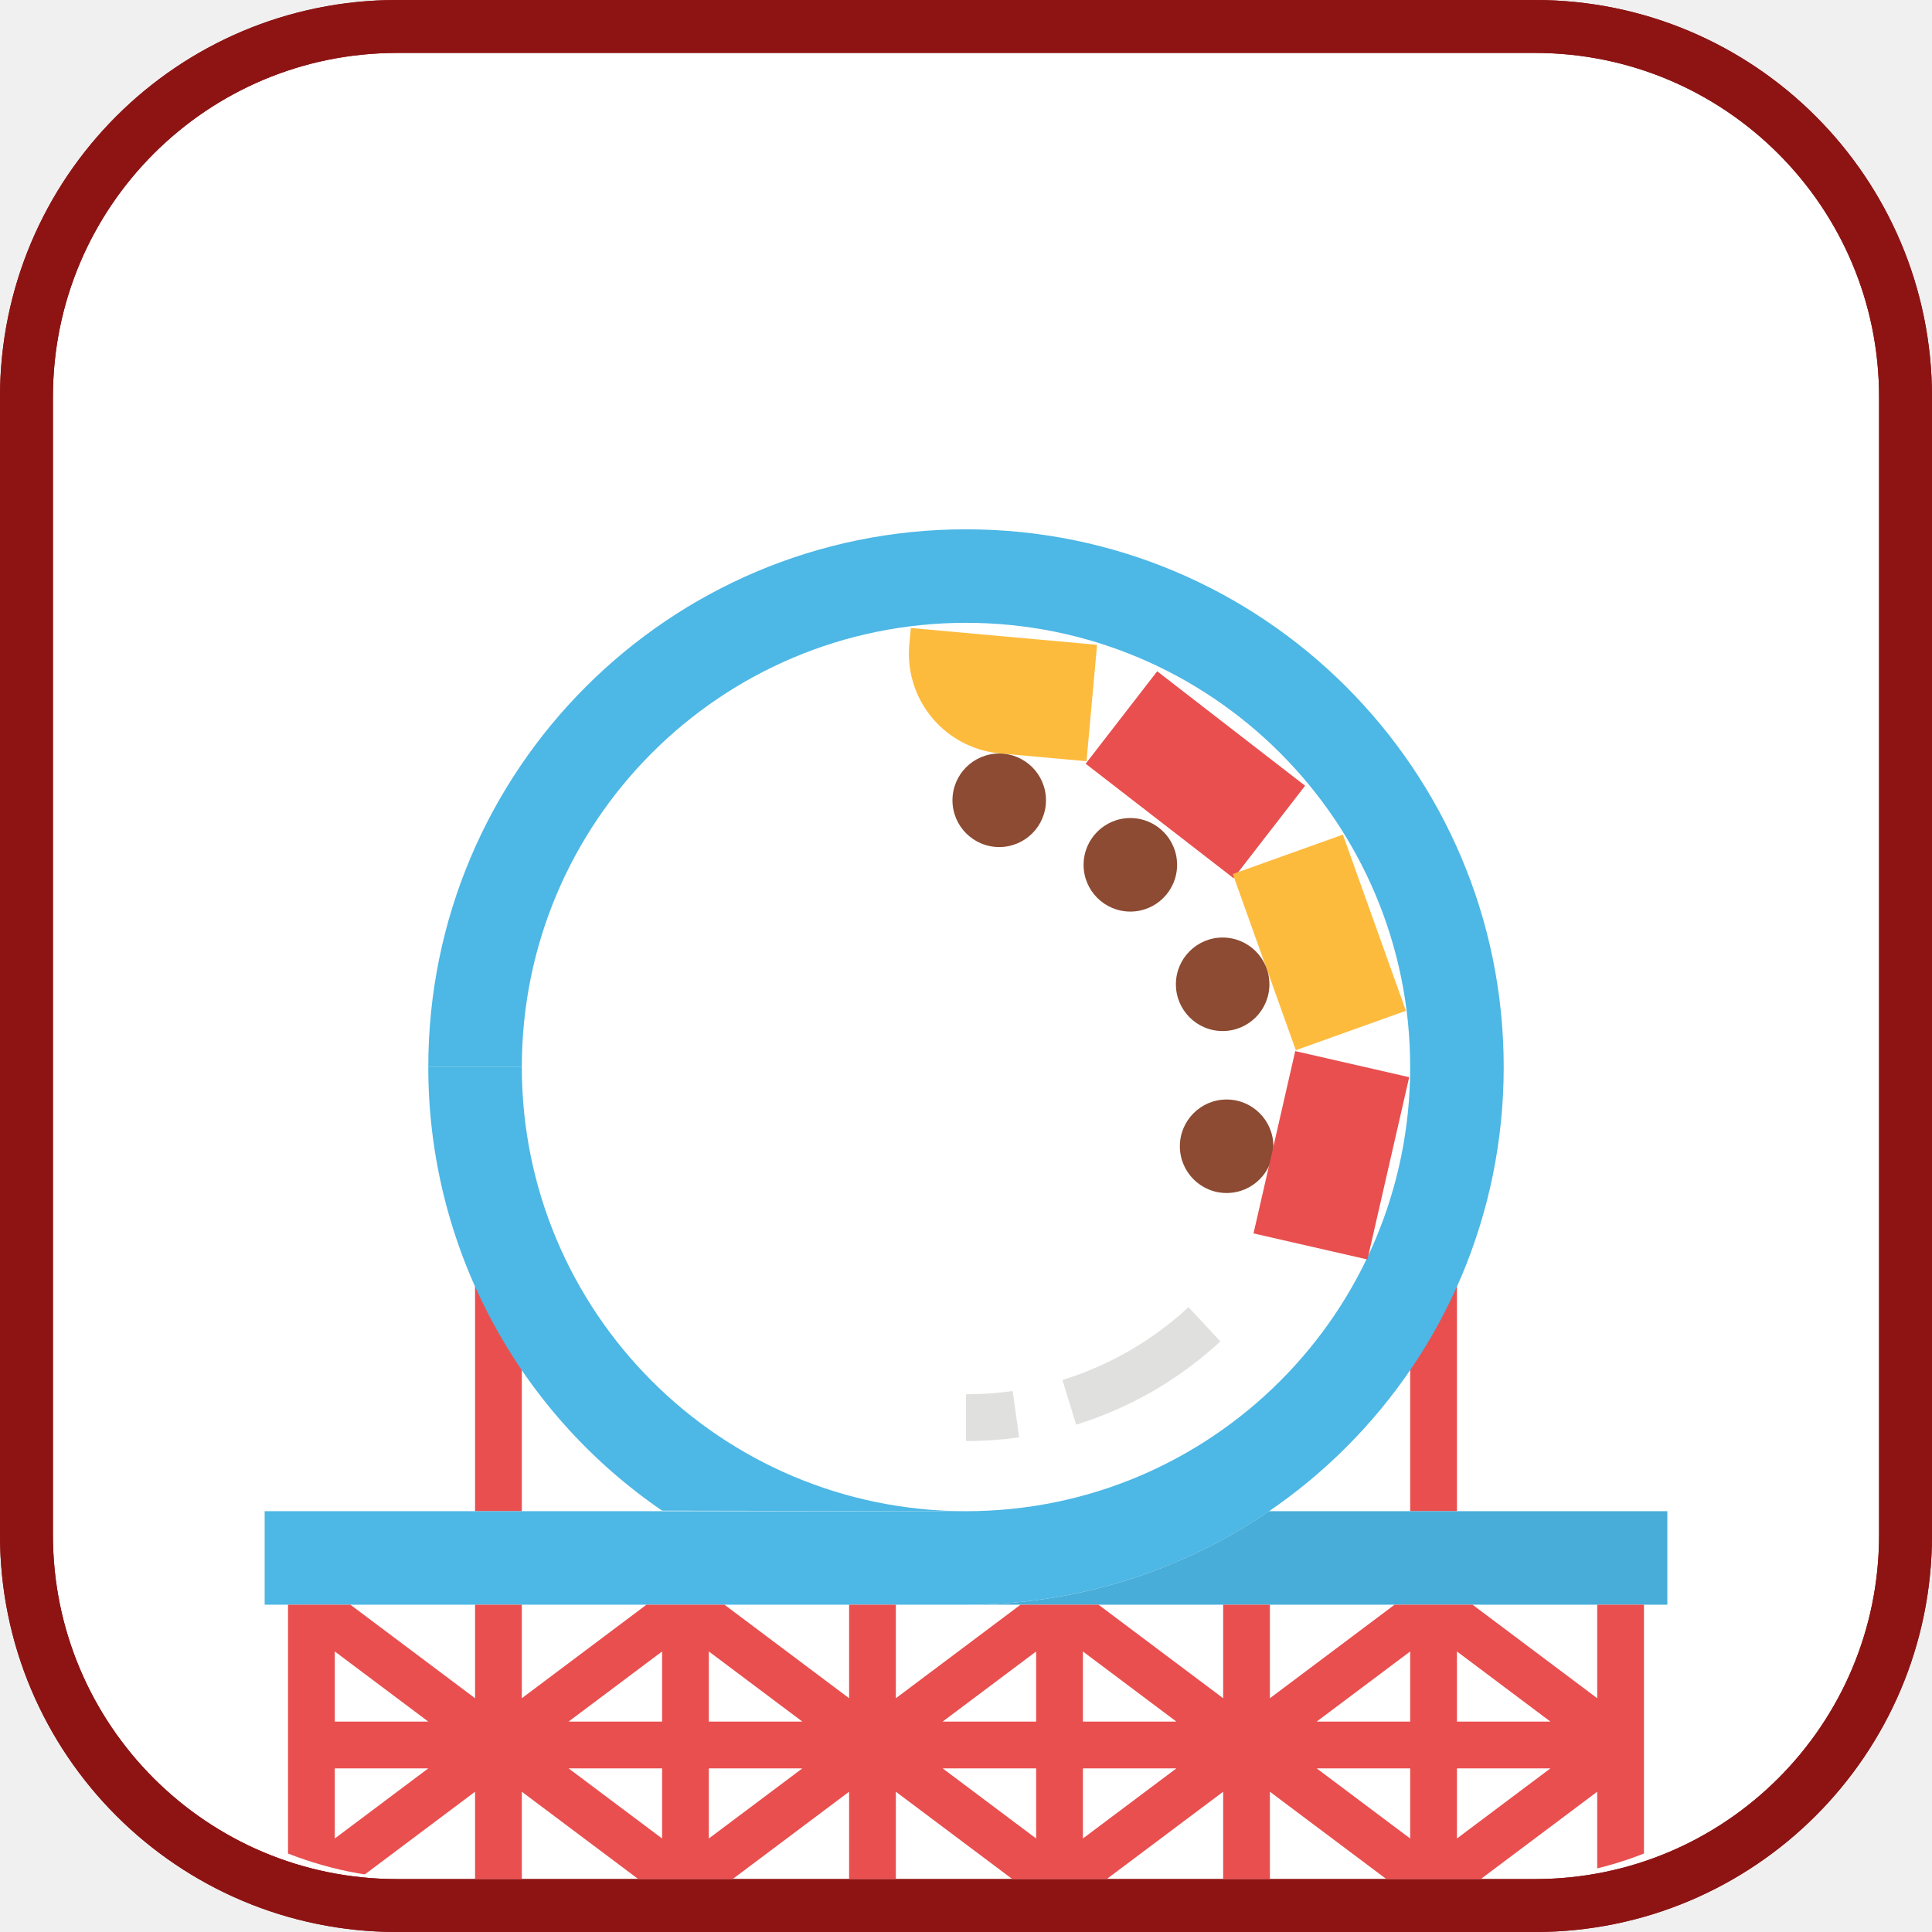
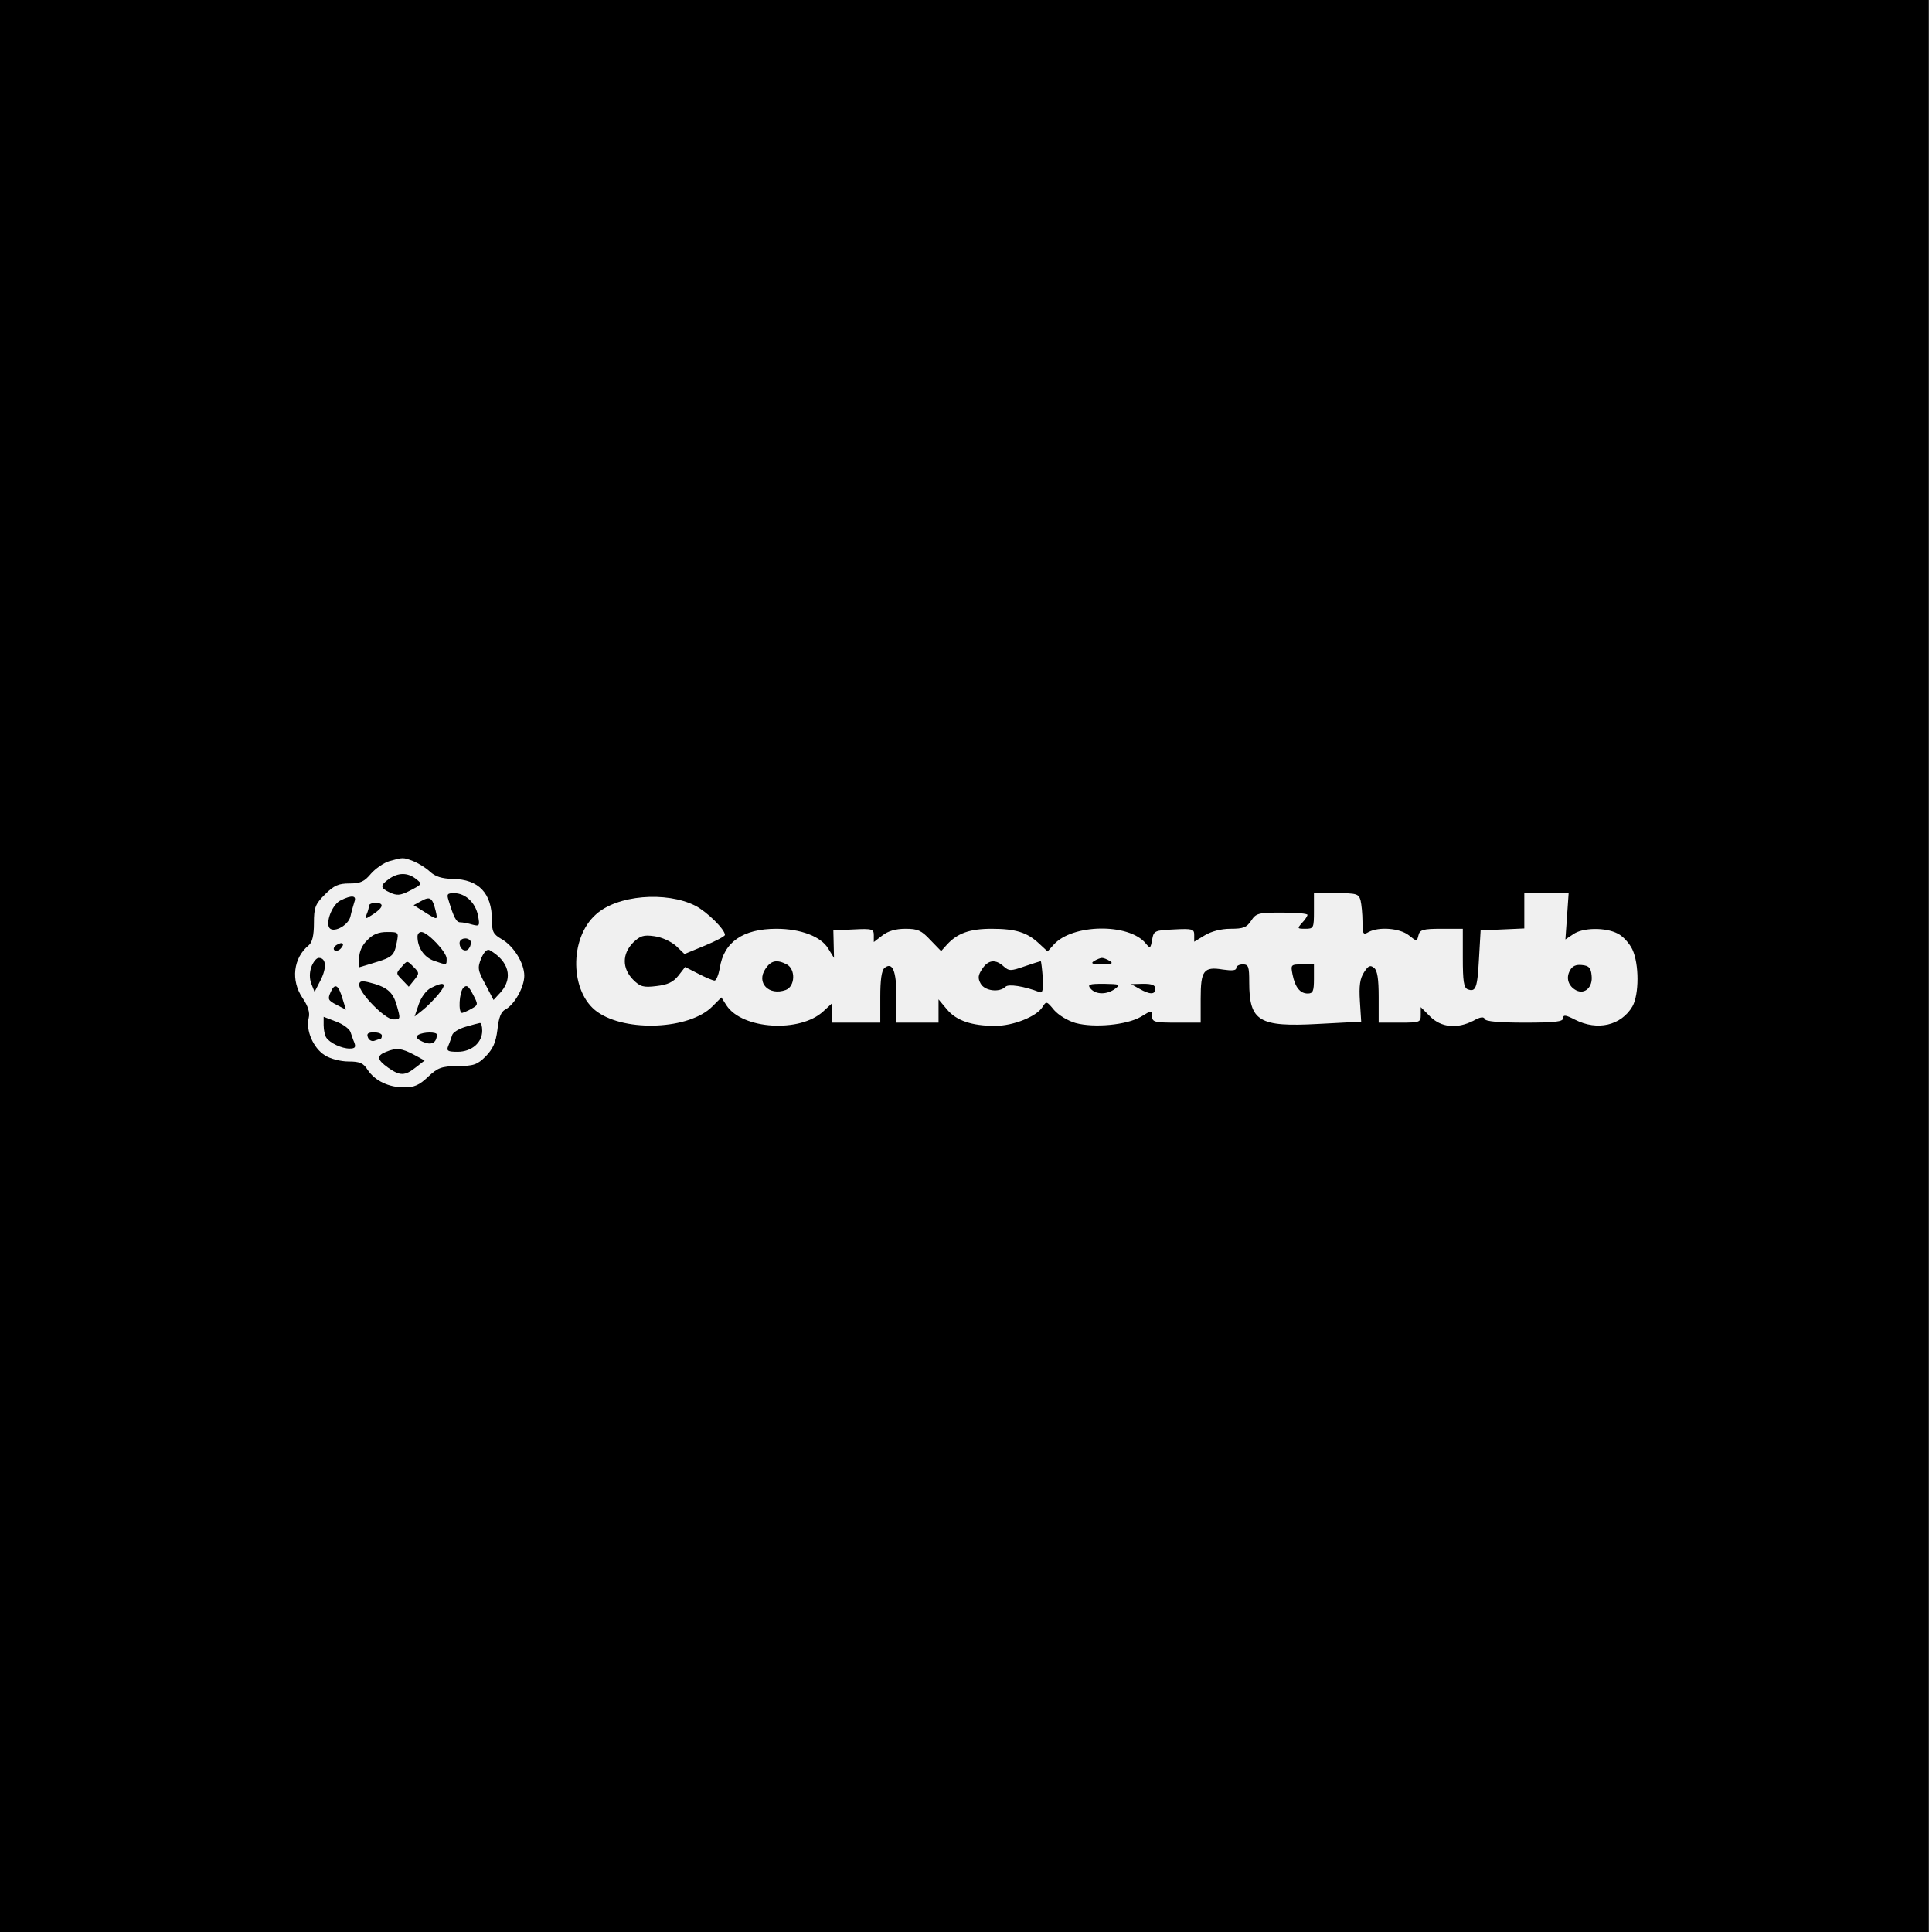
- <svg xmlns="http://www.w3.org/2000/svg" xmlns:xlink="http://www.w3.org/1999/xlink" width="800px" height="800px" viewBox="0 0 73 73" version="1.1">
-   <defs>
-     <rect id="path-1" x="0" y="0" width="69" height="69" rx="14">
- 
- </rect>
-   </defs>
-   <g id="progressive-webapps/rendering-performance/event-loop" stroke="none" stroke-width="1" fill="none" fill-rule="evenodd">
-     <g id="container" transform="translate(2, 2)">
-       <rect id="mask" stroke="#8E1414" stroke-width="2" fill="#FFFFFF" fill-rule="nonzero" x="-1" y="-1" width="71" height="71" rx="14">
- 
- </rect>
-       <g id="roller-coaster">
-         <mask id="mask-2" fill="white">
-           <use xlink:href="#path-1">
- 
- </use>
-         </mask>
-         <rect stroke="#8E1414" stroke-width="2" x="-1" y="-1" width="71" height="71" rx="14">
- 
- </rect>
-         <g mask="url(#mask-2)">
-           <g transform="translate(8, 18)">
-             <polygon id="Shape" fill="#E94F4F" fill-rule="nonzero" points="7.95 27.383 9.717 27.383 9.717 37.1 7.95 37.1">
- 
- </polygon>
-             <polygon id="Shape" fill="#E94F4F" fill-rule="nonzero" points="43.283 27.383 45.05 27.383 45.05 37.1 43.283 37.1">
- 
- </polygon>
-             <path d="M0,40.633 L26.5,40.633 C37.721,40.633 46.817,31.537 46.817,20.317 C46.817,9.096 37.721,0 26.5,0 C15.279,0 6.183,9.096 6.183,20.317 L9.717,20.317 C9.717,11.047 17.231,3.533 26.5,3.533 C35.769,3.533 43.283,11.047 43.283,20.317 C43.283,29.586 35.769,37.1 26.5,37.1 L0,37.1 L0,40.633 Z" id="Shape" fill="#4DB7E5" fill-rule="nonzero">
- 
- </path>
-             <path d="M26.5,37.1 C17.231,37.1 9.717,29.586 9.717,20.317 L6.183,20.317 C6.179,27.02 9.485,33.293 15.017,37.079 L26.5,37.1 Z" id="Shape" fill="#4DB7E5" fill-rule="nonzero">
- 
- </path>
-             <path d="M53,37.1 L37.949,37.1 C34.577,39.408 30.586,40.639 26.5,40.633 L53,40.633" id="Shape" fill="#48ADD9" fill-rule="nonzero">
- 
- </path>
-             <polygon id="Shape" fill="#E94F4F" fill-rule="nonzero" points="31.021 8.857 33.724 5.364 39.313 9.689 36.61 13.182">
- 
- </polygon>
-             <polygon id="Shape" fill="#FDBB3D" fill-rule="nonzero" points="36.58 13.025 40.741 11.536 43.122 18.193 38.962 19.682">
- 
- </polygon>
-             <path d="M27.786,8.468 L31.054,8.763 L31.452,4.364 L24.415,3.729 L24.357,4.359 C24.259,5.448 24.636,6.526 25.392,7.316 C26.025,7.976 26.875,8.385 27.786,8.468 Z" id="Shape" fill="#FDBB3D" fill-rule="nonzero">
- 
- </path>
-             <g id="Group" stroke-width="1" fill="none" fill-rule="evenodd" transform="translate(25.94792, 8.391667)">
-               <path d="M8.528,4.285 C8.528,5.261 7.738,6.052 6.762,6.052 C5.786,6.052 4.995,5.261 4.995,4.285 C4.995,3.309 5.786,2.518 6.762,2.518 C7.738,2.518 8.528,3.309 8.528,4.285 Z" id="Shape" fill="#8C4B32" fill-rule="nonzero">
- 
- </path>
-               <path d="M12.016,8.8 C12.016,9.775 11.225,10.566 10.249,10.566 C9.274,10.566 8.483,9.775 8.483,8.8 C8.483,7.824 9.274,7.033 10.249,7.033 C11.225,7.033 12.016,7.824 12.016,8.8 Z" id="Shape" fill="#8C4B32" fill-rule="nonzero">
- 
- </path>
-               <path d="M3.574,1.847 C3.574,2.823 2.783,3.614 1.807,3.614 C0.832,3.614 0.041,2.823 0.041,1.847 C0.041,0.871 0.832,0.08 1.807,0.08 C2.783,0.08 3.574,0.871 3.574,1.847 Z" id="Shape" fill="#8C4B32" fill-rule="nonzero">
- 
- </path>
-               <path d="M12.166,14.92 C12.166,15.895 11.375,16.686 10.399,16.686 C9.424,16.686 8.633,15.895 8.633,14.92 C8.633,13.944 9.424,13.153 10.399,13.153 C11.375,13.153 12.166,13.944 12.166,14.92 Z" id="Shape" fill="#8C4B32" fill-rule="nonzero">
- 
- </path>
-             </g>
-             <polygon id="Shape" fill="#E94F4F" fill-rule="nonzero" points="37.364 26.604 38.94 19.715 43.246 20.701 41.669 27.589">
- 
- </polygon>
-             <path d="M26.5,34.45 L26.5,32.683 C27.089,32.683 27.677,32.642 28.261,32.559 L28.508,34.309 C27.843,34.403 27.172,34.45 26.5,34.45 Z" id="Shape" fill="#E0E0DE" fill-rule="nonzero">
- 
- </path>
-             <path d="M30.662,33.831 L30.144,32.143 C31.917,31.593 33.545,30.652 34.908,29.39 L36.109,30.685 C34.552,32.128 32.69,33.203 30.662,33.831 Z" id="Shape" fill="#E0E0DE" fill-rule="nonzero">
- 
- </path>
-             <path d="M50.35,44.167 L45.639,40.633 L42.694,40.633 L37.983,44.167 L37.983,40.633 L36.217,40.633 L36.217,44.167 L31.506,40.633 L28.561,40.633 L23.85,44.167 L23.85,40.633 L22.083,40.633 L22.083,44.167 L17.373,40.633 L14.427,40.633 L9.717,44.167 L9.717,40.633 L7.95,40.633 L7.95,44.167 L3.239,40.633 L0.883,40.633 L0.883,52.117 L2.65,52.117 L2.65,51.675 L7.95,47.7 L7.95,52.117 L9.717,52.117 L9.717,47.7 L15.017,51.675 L15.017,52.117 L16.783,52.117 L16.783,51.675 L22.083,47.7 L22.083,52.117 L23.85,52.117 L23.85,47.7 L29.15,51.675 L29.15,52.117 L30.917,52.117 L30.917,51.675 L36.217,47.7 L36.217,52.117 L37.983,52.117 L37.983,47.7 L43.283,51.675 L43.283,52.117 L45.05,52.117 L45.05,51.675 L50.35,47.7 L50.35,52.117 L52.117,52.117 L52.117,40.633 L50.35,40.633 L50.35,44.167 Z M2.65,49.467 L2.65,46.817 L6.183,46.817 L2.65,49.467 Z M2.65,45.05 L2.65,42.4 L6.183,45.05 L2.65,45.05 Z M15.017,49.467 L11.483,46.817 L15.017,46.817 L15.017,49.467 Z M15.017,45.05 L11.483,45.05 L15.017,42.4 L15.017,45.05 Z M16.783,49.467 L16.783,46.817 L20.317,46.817 L16.783,49.467 Z M16.783,45.05 L16.783,42.4 L20.317,45.05 L16.783,45.05 Z M29.15,49.467 L25.617,46.817 L29.15,46.817 L29.15,49.467 Z M29.15,45.05 L25.617,45.05 L29.15,42.4 L29.15,45.05 Z M30.917,49.467 L30.917,46.817 L34.45,46.817 L30.917,49.467 Z M30.917,45.05 L30.917,42.4 L34.45,45.05 L30.917,45.05 Z M43.283,49.467 L39.75,46.817 L43.283,46.817 L43.283,49.467 Z M43.283,45.05 L39.75,45.05 L43.283,42.4 L43.283,45.05 Z M45.05,49.467 L45.05,46.817 L48.583,46.817 L45.05,49.467 Z M45.05,45.05 L45.05,42.4 L48.583,45.05 L45.05,45.05 Z" id="Shape" fill="#E94F4F" fill-rule="nonzero">
- 
- </path>
-           </g>
-         </g>
-       </g>
-     </g>
+ <svg xmlns="http://www.w3.org/2000/svg" version="1.0" width="596pt" height="597pt" viewBox="0 0 596 597" preserveAspectRatio="xMidYMid meet">
+   <g transform="translate(0,597) scale(0.1,-0.1)" fill="#000000" stroke="none">
+     <path d="M0 2985 l0 -2985 2980 0 2980 0 0 2985 0 2985 -2980 0 -2980 0 0 -2985z m1277 324 c15 -6 38 -20 51 -32 17 -16 37 -22 71 -23 80 -1 121 -44 121 -127 0 -36 4 -44 30 -59 37 -21 70 -74 70 -113 0 -35 -30 -89 -58 -104 -14 -7 -21 -25 -25 -63 -5 -40 -14 -59 -36 -82 -26 -26 -38 -30 -87 -30 -50 -1 -61 -5 -91 -33 -27 -26 -43 -33 -74 -33 -48 0 -90 20 -113 54 -13 21 -24 26 -59 26 -24 0 -56 8 -73 19 -36 22 -60 78 -50 116 4 16 -2 36 -19 61 -37 54 -29 124 19 163 11 9 16 31 16 68 0 49 4 59 34 89 28 28 42 34 76 34 34 0 46 6 66 30 14 16 40 34 57 39 43 12 42 12 74 0z m2927 -121 c3 -13 6 -42 6 -66 0 -39 2 -42 19 -32 32 17 96 12 124 -10 25 -20 25 -20 30 0 4 17 14 20 71 20 l66 0 0 -90 c0 -72 3 -92 15 -97 25 -9 30 3 35 95 l5 87 68 3 67 3 0 54 0 55 69 0 68 0 -5 -72 -5 -71 24 16 c29 21 100 22 138 2 16 -8 36 -30 45 -49 21 -45 21 -139 0 -176 -35 -59 -108 -76 -177 -41 -29 15 -37 16 -37 5 0 -11 -24 -14 -119 -14 -80 0 -121 4 -123 11 -3 8 -14 7 -35 -5 -51 -26 -100 -21 -134 13 l-29 29 0 -24 c0 -23 -3 -24 -65 -24 l-65 0 0 79 c0 56 -4 82 -14 90 -12 10 -18 7 -31 -13 -13 -20 -16 -42 -13 -90 l4 -63 -133 -7 c-183 -10 -213 8 -213 129 0 48 -2 55 -20 55 -11 0 -20 -5 -20 -11 0 -8 -13 -9 -41 -5 -60 10 -69 -3 -69 -90 l0 -74 -75 0 c-68 0 -75 2 -75 20 0 19 -1 19 -35 -2 -43 -25 -144 -35 -202 -19 -24 7 -52 24 -66 40 -23 28 -24 28 -36 9 -18 -29 -90 -58 -146 -58 -72 0 -120 16 -149 51 l-26 31 0 -36 0 -36 -65 0 -65 0 0 78 c0 82 -12 111 -37 91 -9 -8 -13 -37 -13 -90 l0 -79 -75 0 -75 0 0 30 0 29 -26 -24 c-72 -67 -250 -56 -299 18 l-16 25 -28 -28 c-70 -71 -266 -80 -355 -17 -85 60 -88 227 -5 301 65 60 217 73 308 27 36 -19 91 -73 91 -90 0 -4 -28 -19 -62 -33 l-63 -26 -26 25 c-16 14 -44 27 -67 30 -34 5 -44 1 -66 -20 -34 -35 -34 -79 0 -114 22 -22 32 -25 72 -20 35 4 52 12 68 32 l21 27 41 -21 c23 -12 45 -21 50 -21 5 0 12 17 16 38 12 81 72 122 175 122 75 0 138 -24 160 -61 l18 -29 -1 43 -1 42 63 3 c57 3 62 1 62 -18 l0 -21 26 20 c18 14 41 21 72 21 38 0 49 -5 77 -35 l33 -34 18 20 c32 35 70 49 138 49 74 0 110 -11 147 -46 l26 -24 19 21 c57 64 232 67 284 4 14 -17 15 -16 20 11 5 28 7 29 68 32 57 3 62 1 62 -17 l0 -21 33 20 c20 12 50 20 79 20 40 0 50 4 64 25 15 23 22 25 95 25 44 0 79 -3 79 -7 0 -3 -7 -15 -17 -25 -15 -17 -15 -18 10 -18 26 0 27 2 27 55 l0 55 69 0 c63 0 69 -2 75 -22z" />
+     <path d="M1202 3254 c-28 -20 -28 -28 3 -42 21 -10 32 -9 58 4 43 22 43 22 21 39 -25 19 -54 19 -82 -1z" />
+     <path d="M1386 3188 c16 -53 24 -68 36 -68 7 0 24 -3 37 -7 23 -6 24 -4 18 28 -8 40 -39 69 -74 69 -21 0 -23 -3 -17 -22z" />
+     <path d="M1053 3188 c-24 -11 -45 -60 -37 -82 9 -23 61 3 67 33 3 14 9 34 12 44 8 20 -8 22 -42 5z" />
+     <path d="M1302 3186 l-24 -13 24 -15 c52 -33 51 -33 44 -2 -10 40 -17 45 -44 30z" />
+     <path d="M1140 3171 c0 -5 -3 -17 -7 -26 -6 -16 -4 -16 20 0 32 21 35 35 7 35 -11 0 -20 -4 -20 -9z" />
+     <path d="M1135 3065 c-16 -15 -25 -36 -25 -54 l0 -30 46 14 c57 17 62 22 70 63 6 31 6 32 -30 32 -26 0 -44 -7 -61 -25z" />
+     <path d="M1290 3076 c0 -34 20 -64 51 -75 41 -14 39 -14 39 7 0 20 -59 82 -78 82 -7 0 -12 -6 -12 -14z" />
+     <path d="M1420 3056 c0 -21 21 -31 30 -15 5 7 6 17 4 21 -9 14 -34 9 -34 -6z" />
+     <path d="M1040 3050 c-8 -5 -11 -12 -7 -16 4 -4 13 -2 19 4 15 15 7 24 -12 12z" />
+     <path d="M1487 3009 c-12 -30 -11 -37 13 -81 l25 -48 23 25 c38 44 24 95 -35 129 -8 4 -17 -5 -26 -25z" />
+     <path d="M962 2982 c-6 -17 -6 -36 0 -52 l10 -25 19 37 c19 38 17 68 -6 68 -7 0 -17 -12 -23 -28z" />
+     <path d="M1239 2980 c-16 -17 -15 -19 4 -38 l20 -21 17 21 c16 20 16 22 -2 40 -21 21 -19 21 -39 -2z" />
+     <path d="M1110 2927 c0 -26 80 -107 105 -107 23 0 23 1 11 43 -12 43 -31 58 -88 72 -21 5 -28 3 -28 -8z" />
+     <path d="M1022 2905 c-10 -22 -9 -26 18 -40 l29 -15 -10 32 c-13 45 -24 52 -37 23z" />
+     <path d="M1331 2917 c-14 -7 -30 -29 -37 -50 l-13 -38 24 19 c13 10 36 33 50 50 28 34 19 41 -24 19z" />
+     <path d="M1432 2918 c-13 -13 -17 -78 -4 -78 4 1 17 6 29 13 21 12 21 13 4 45 -13 25 -19 30 -29 20z" />
+     <path d="M1000 2802 c0 -15 4 -32 8 -38 11 -17 48 -34 72 -34 17 0 20 4 15 18 -4 9 -9 24 -12 33 -3 9 -22 24 -44 32 l-39 15 0 -26z" />
+     <path d="M1438 2797 c-20 -6 -39 -17 -41 -26 -3 -9 -8 -24 -12 -33 -6 -15 -2 -18 29 -18 43 0 76 28 76 65 0 14 -3 24 -7 24 -5 -1 -25 -6 -45 -12z" />
+     <path d="M1137 2764 c3 -8 12 -13 20 -10 8 3 17 6 19 6 2 0 4 5 4 10 0 6 -11 10 -25 10 -18 0 -23 -4 -18 -16z" />
+     <path d="M1292 2772 c-9 -6 -5 -12 14 -21 27 -12 43 -4 44 22 0 9 -42 9 -58 -1z" />
+     <path d="M1193 2720 c-30 -12 -29 -24 6 -49 37 -26 52 -26 86 1 l27 21 -33 18 c-38 20 -54 22 -86 9z" />
+     <path d="M3380 3000 c-11 -7 -4 -10 25 -10 29 0 36 3 25 10 -8 5 -19 10 -25 10 -5 0 -17 -5 -25 -10z" />
+     <path d="M2365 2976 c-29 -43 11 -84 63 -65 29 11 31 64 3 79 -31 16 -49 12 -66 -14z" />
+     <path d="M3035 2976 c-13 -19 -14 -29 -5 -45 12 -23 58 -29 77 -10 9 9 57 2 106 -17 9 -3 11 10 9 46 -2 27 -5 50 -6 50 -1 0 -24 -7 -50 -16 -43 -15 -48 -15 -65 0 -25 23 -48 20 -66 -8z" />
+     <path d="M3994 2958 c8 -39 23 -58 47 -58 16 0 19 8 19 45 l0 45 -36 0 c-36 0 -36 -1 -30 -32z" />
+     <path d="M4851 2971 c-13 -23 -5 -48 19 -61 27 -14 52 10 48 45 -2 24 -8 31 -30 33 -18 2 -30 -3 -37 -17z" />
+     <path d="M3370 2915 c16 -19 51 -19 76 0 17 13 15 14 -35 15 -46 0 -52 -2 -41 -15z" />
+     <path d="M3520 2915 c33 -19 50 -19 50 0 0 11 -11 15 -37 15 l-38 -1 25 -14z" />
  </g>
</svg>
